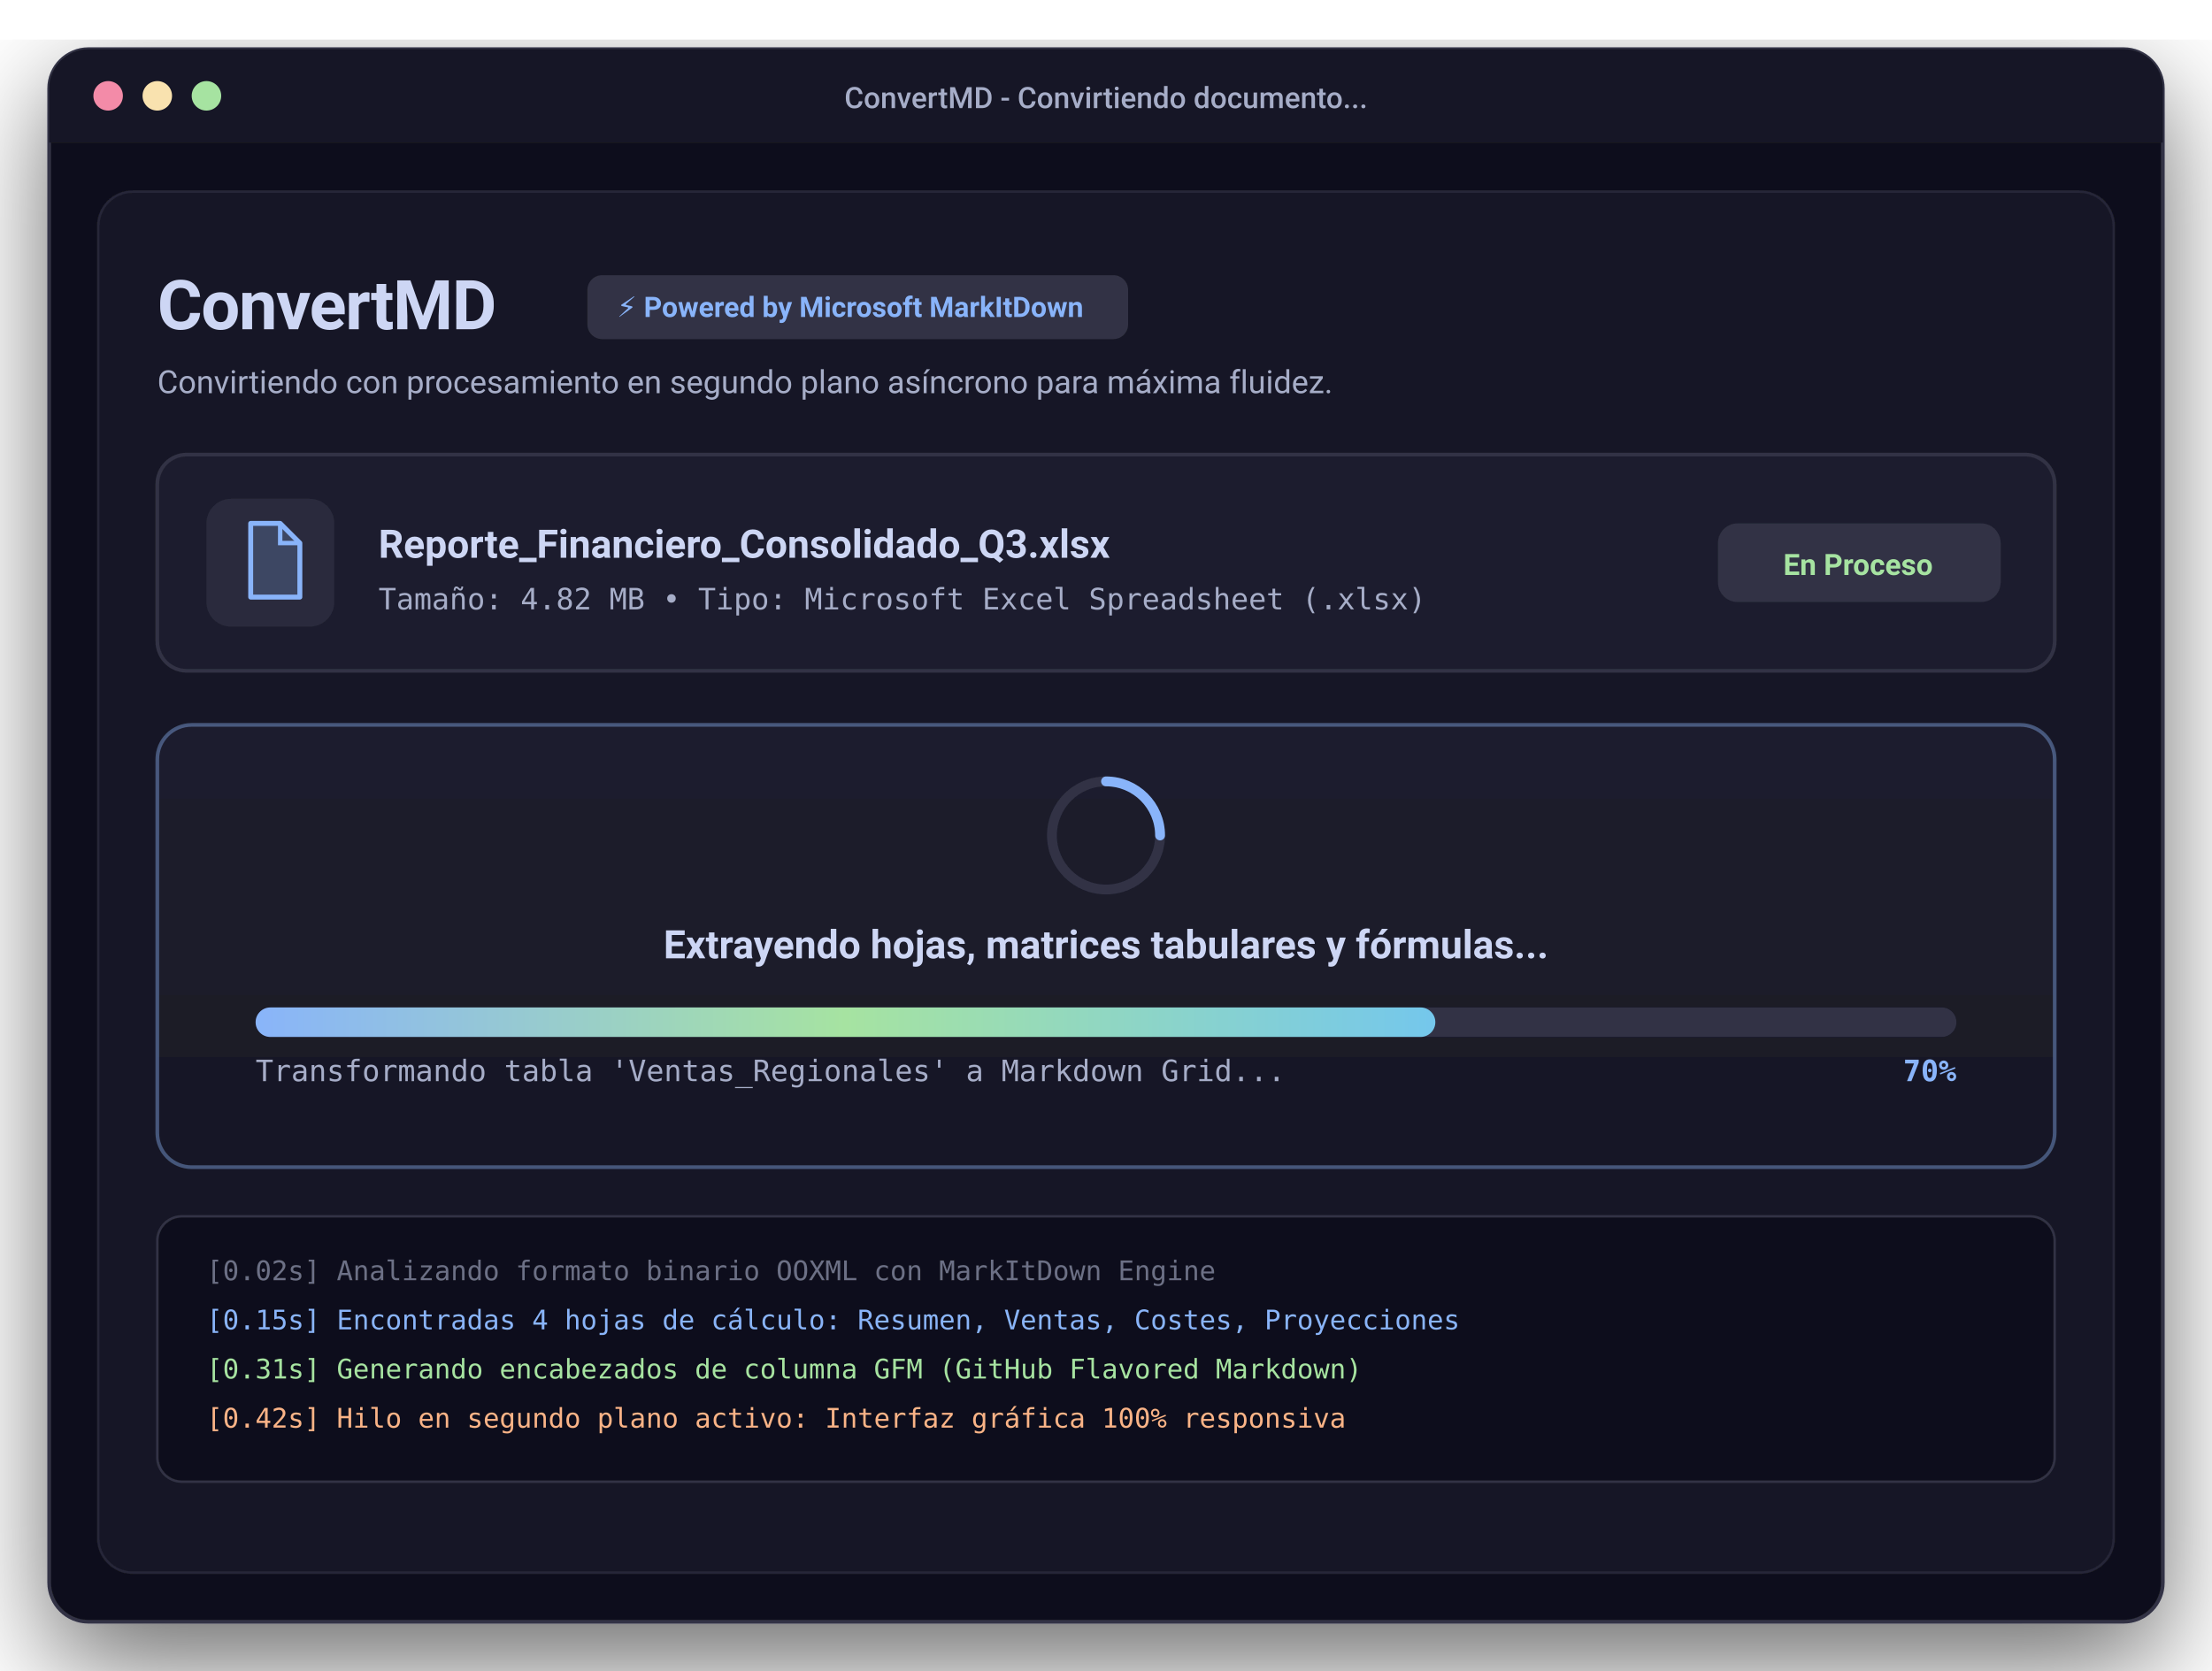
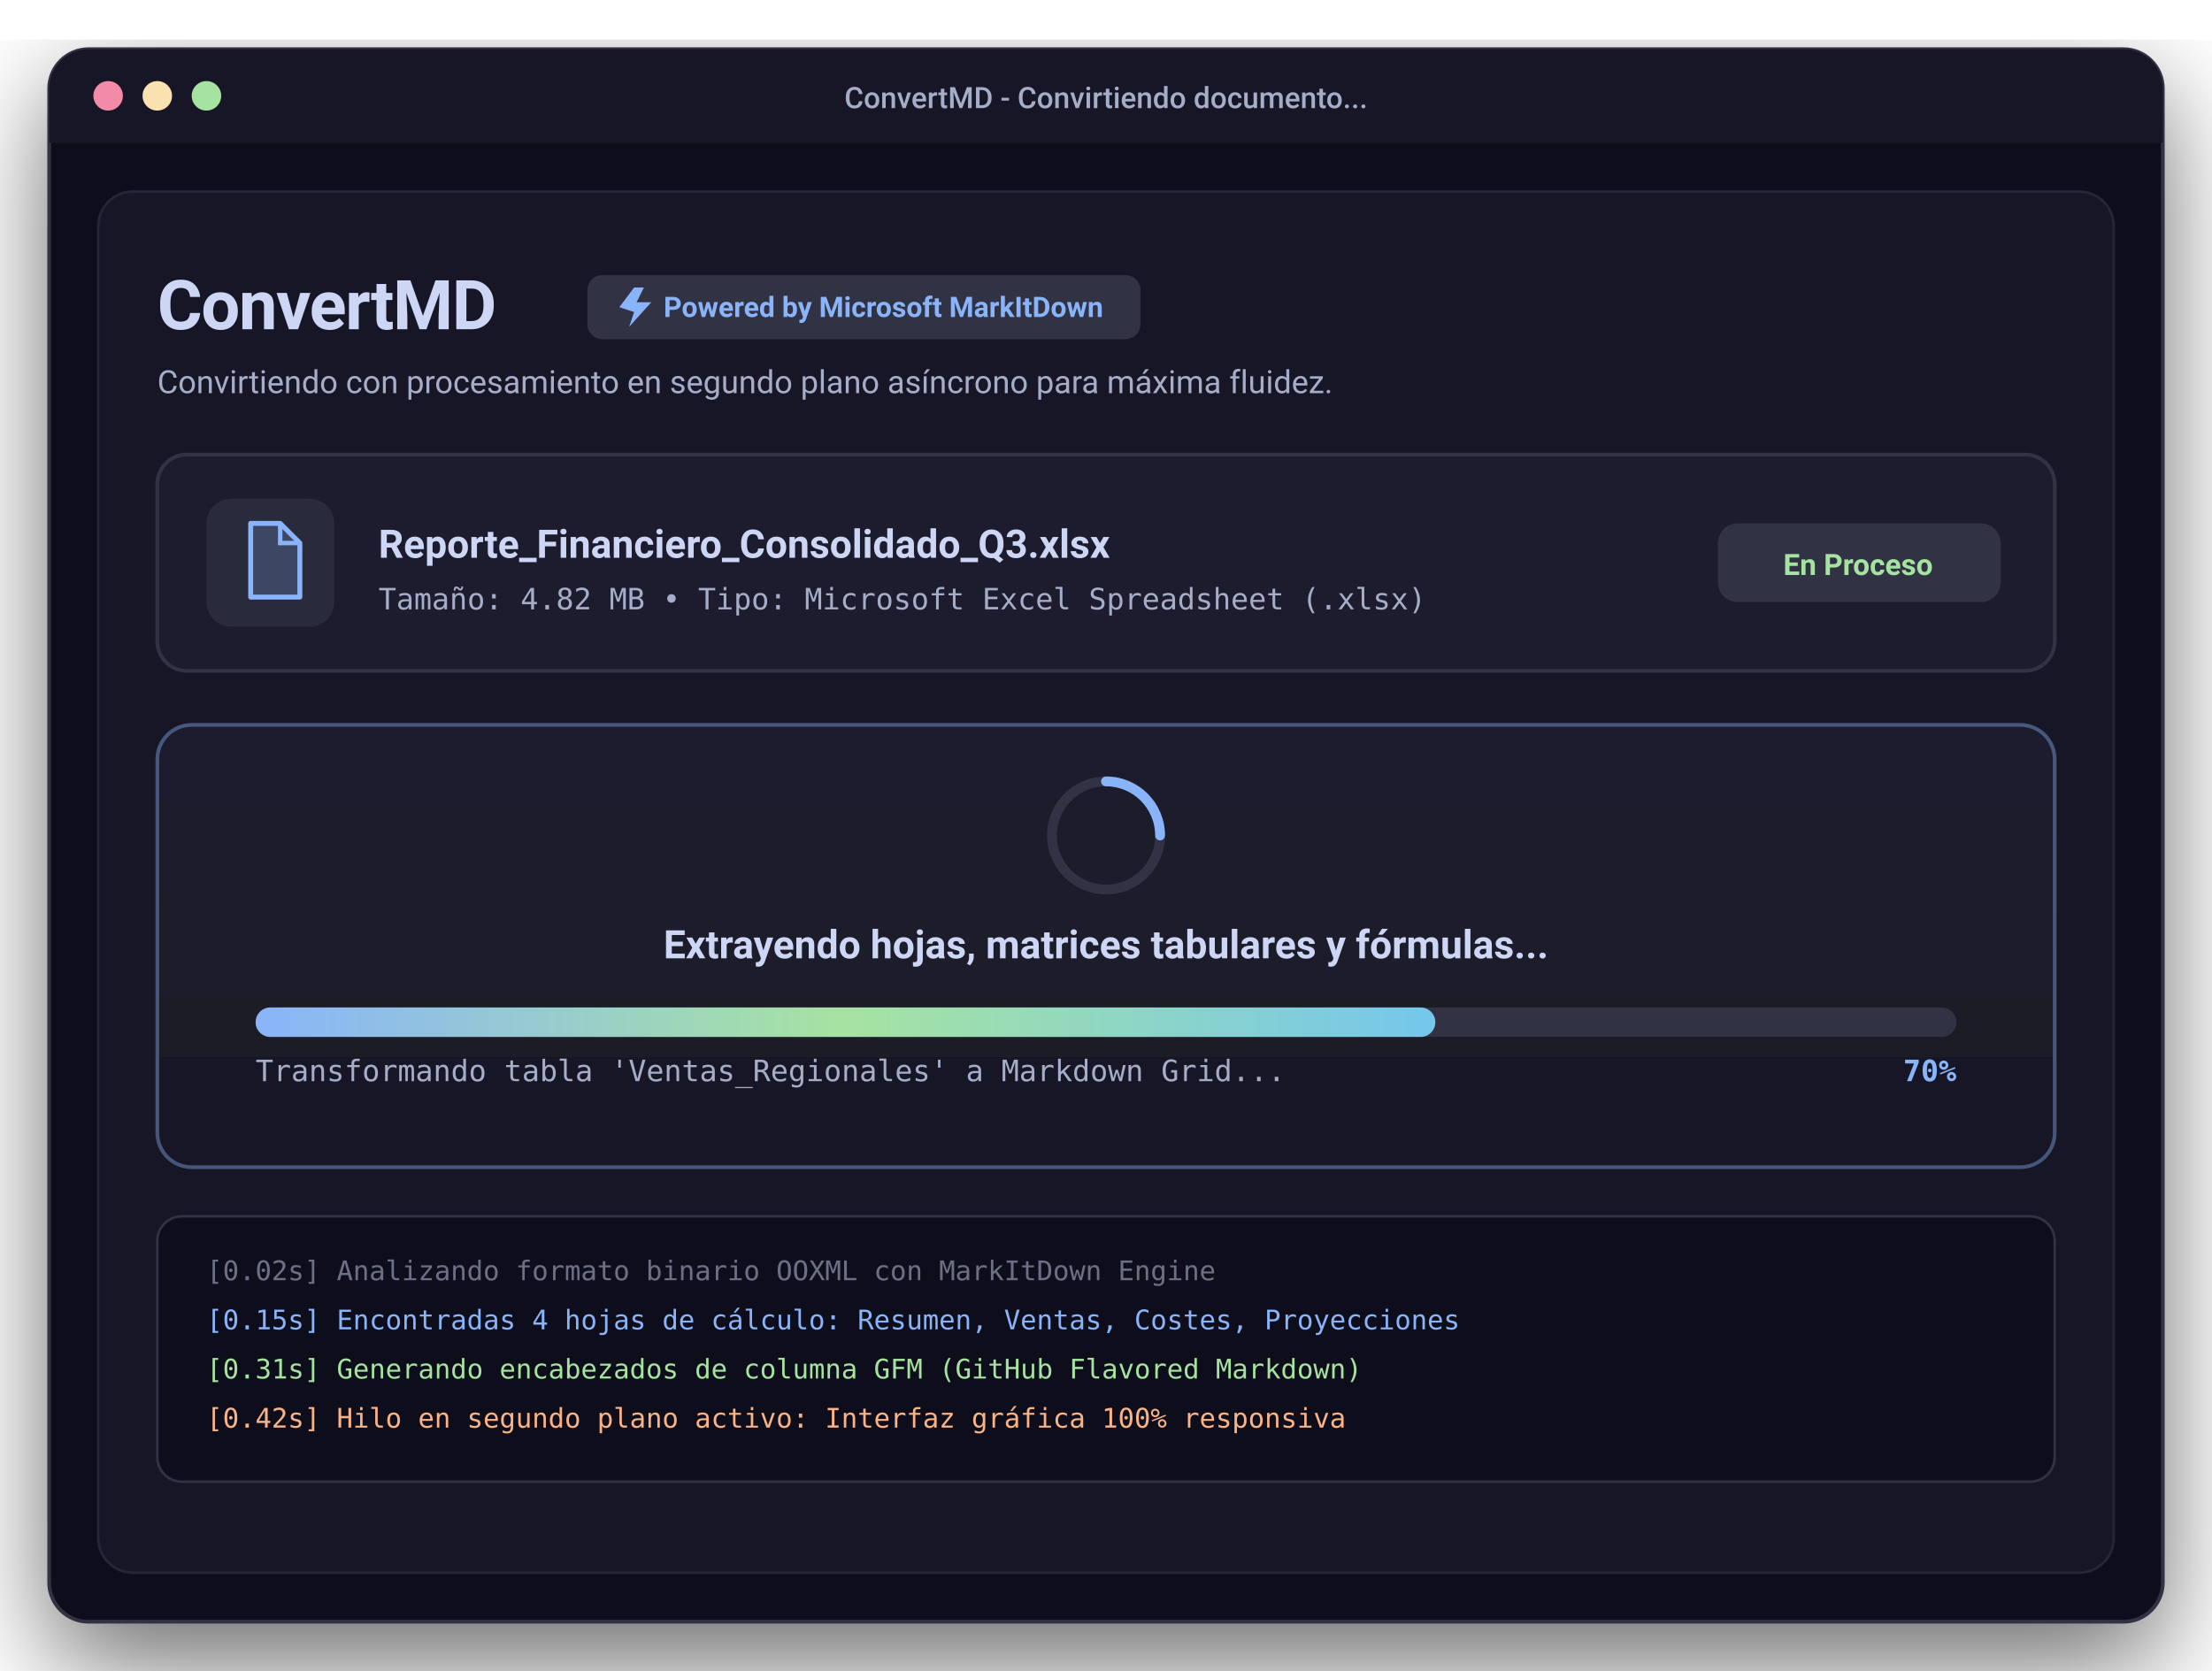
<svg xmlns="http://www.w3.org/2000/svg" viewBox="0 0 900 680" width="100%" height="100%">
  <defs>
    <filter id="shadow" x="-5%" y="-5%" width="110%" height="110%" filterUnits="userSpaceOnUse">
      <feDropShadow dx="0" dy="16" stdDeviation="24" flood-color="#000000" flood-opacity="0.6" />
    </filter>
    <linearGradient id="progressGrad" x1="0%" y1="0%" x2="100%" y2="0%">
      <stop offset="0%" stop-color="#89b4fa" />
      <stop offset="50%" stop-color="#a6e3a1" />
      <stop offset="100%" stop-color="#74c7ec" />
    </linearGradient>
    <linearGradient id="cardBg" x1="0%" y1="0%" x2="0%" y2="100%">
      <stop offset="0%" stop-color="#1e1e2e" />
      <stop offset="100%" stop-color="#181825" />
    </linearGradient>
  </defs>
  <g filter="url(#shadow)">
    <rect x="20" y="20" width="860" height="640" rx="16" fill="#11111b" stroke="#313244" stroke-width="1.5" />
    <path d="M 20 36 A 16 16 0 0 1 36 20 L 864 20 A 16 16 0 0 1 880 36 L 880 58 L 20 58 Z" fill="#181825" />
    <circle cx="44" cy="39" r="6" fill="#f38ba8" />
    <circle cx="64" cy="39" r="6" fill="#f9e2af" />
    <circle cx="84" cy="39" r="6" fill="#a6e3a1" />
    <text x="450" y="44" fill="#a6adc8" font-family="-apple-system, BlinkMacSystemFont, 'Segoe UI', Roboto, sans-serif" font-size="12" font-weight="500" text-anchor="middle">ConvertMD - Convirtiendo documento...</text>
    <rect x="40" y="78" width="820" height="562" rx="14" fill="#181825" stroke="#252538" stroke-width="1" />
    <g transform="translate(64, 102)">
      <text x="0" y="32" fill="#cdd6f4" font-family="'Segoe UI', Roboto, sans-serif" font-size="28" font-weight="700" letter-spacing="-0.5">ConvertMD</text>
-       <rect x="175" y="10" width="220" height="26" rx="6" fill="#313244" />
-       <text x="187" y="27" fill="#89b4fa" font-family="'Segoe UI', Roboto, sans-serif" font-size="11.5" font-weight="600">⚡ Powered by Microsoft MarkItDown</text>
+       <rect x="175" y="10" width="225" height="26" rx="6" fill="#313244" />
+       <path d="M 188 23 L 194 15 L 198 15 L 195 21 L 201 21 L 192 31 L 194 25 Z" fill="#89b4fa" />
+       <text x="206" y="27" fill="#89b4fa" font-family="'Segoe UI', Roboto, sans-serif" font-size="11.5" font-weight="600">Powered by Microsoft MarkItDown</text>
      <text x="0" y="58" fill="#a6adc8" font-family="'Segoe UI', Roboto, sans-serif" font-size="13">Convirtiendo con procesamiento en segundo plano asíncrono para máxima fluidez.</text>
    </g>
    <g transform="translate(64, 185)">
      <rect x="0" y="0" width="772" height="88" rx="12" fill="#1e1e2e" stroke="#313244" stroke-width="1.5" />
      <rect x="20" y="18" width="52" height="52" rx="10" fill="#2a2b3d" />
      <path d="M 38 28 L 50 28 L 58 36 L 58 58 L 38 58 Z" fill="#89b4fa" opacity="0.2" />
      <path d="M 38 28 L 50 28 L 58 36 L 58 58 L 38 58 Z" stroke="#89b4fa" stroke-width="2" fill="none" stroke-linejoin="round" />
      <path d="M 50 28 L 50 36 L 58 36" stroke="#89b4fa" stroke-width="1.8" fill="none" />
      <text x="90" y="42" fill="#cdd6f4" font-family="'Segoe UI', Roboto, sans-serif" font-size="16" font-weight="600">Reporte_Financiero_Consolidado_Q3.xlsx</text>
      <text x="90" y="63" fill="#a6adc8" font-family="'JetBrains Mono', monospace" font-size="12">Tamaño: 4.82 MB • Tipo: Microsoft Excel Spreadsheet (.xlsx)</text>
      <rect x="635" y="28" width="115" height="32" rx="8" fill="#313244" />
      <text x="692" y="49" fill="#a6e3a1" font-family="'Segoe UI', Roboto, sans-serif" font-size="12" font-weight="600" text-anchor="middle">En Proceso</text>
    </g>
    <g transform="translate(64, 295)">
      <rect x="0" y="0" width="772" height="180" rx="14" fill="url(#cardBg)" stroke="#89b4fa" stroke-width="1.5" stroke-opacity="0.4" />
      <g transform="translate(386, 45)">
        <circle cx="0" cy="0" r="22" stroke="#313244" stroke-width="4" fill="none" />
        <path d="M 0 -22 A 22 22 0 0 1 22 0" stroke="#89b4fa" stroke-width="4" fill="none" stroke-linecap="round" />
      </g>
      <text x="386" y="95" fill="#cdd6f4" font-family="'Segoe UI', Roboto, sans-serif" font-size="16" font-weight="600" text-anchor="middle">Extrayendo hojas, matrices tabulares y fórmulas...</text>
      <rect x="40" y="115" width="692" height="12" rx="6" fill="#313244" />
      <rect x="40" y="115" width="480" height="12" rx="6" fill="url(#progressGrad)" />
      <text x="40" y="145" fill="#a6adc8" font-family="'JetBrains Mono', monospace" font-size="12">Transformando tabla 'Ventas_Regionales' a Markdown Grid...</text>
      <text x="732" y="145" fill="#89b4fa" font-family="'JetBrains Mono', monospace" font-size="12" font-weight="600" text-anchor="end">70%</text>
    </g>
    <g transform="translate(64, 495)">
      <rect x="0" y="0" width="772" height="108" rx="10" fill="#11111b" stroke="#313244" />
      <text x="20" y="26" fill="#6c7086" font-family="'JetBrains Mono', monospace" font-size="11">[0.02s] Analizando formato binario OOXML con MarkItDown Engine</text>
      <text x="20" y="46" fill="#89b4fa" font-family="'JetBrains Mono', monospace" font-size="11">[0.15s] Encontradas 4 hojas de cálculo: Resumen, Ventas, Costes, Proyecciones</text>
      <text x="20" y="66" fill="#a6e3a1" font-family="'JetBrains Mono', monospace" font-size="11">[0.31s] Generando encabezados de columna GFM (GitHub Flavored Markdown)</text>
      <text x="20" y="86" fill="#fab387" font-family="'JetBrains Mono', monospace" font-size="11">[0.42s] Hilo en segundo plano activo: Interfaz gráfica 100% responsiva</text>
    </g>
  </g>
</svg>
